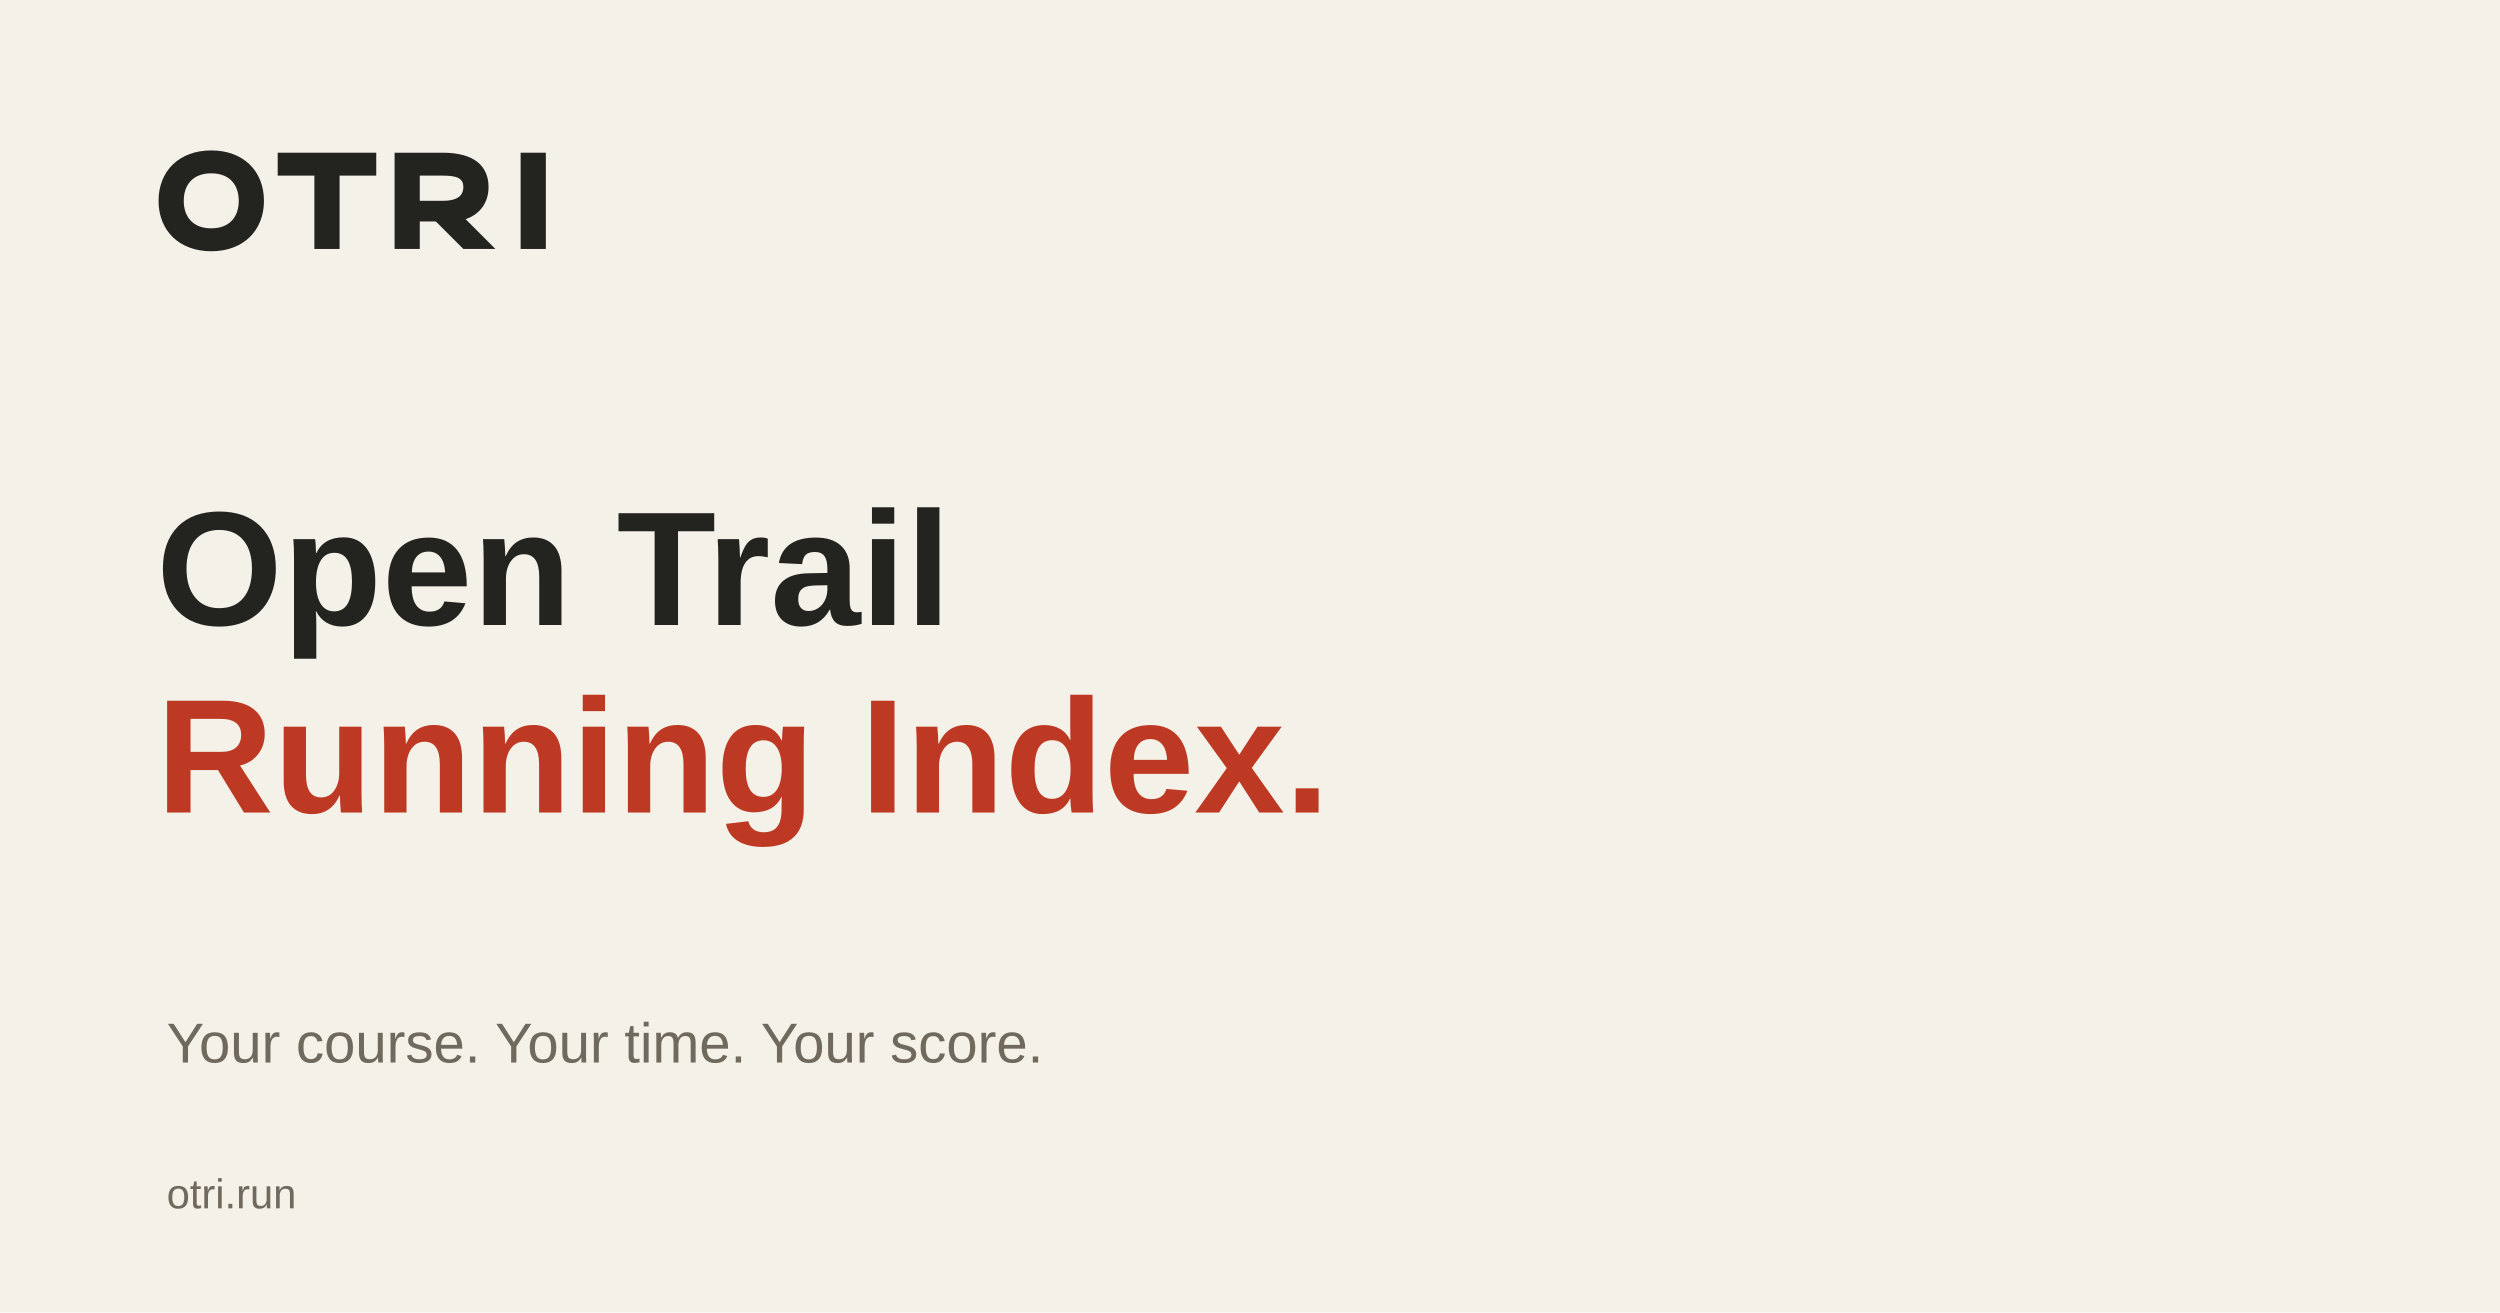
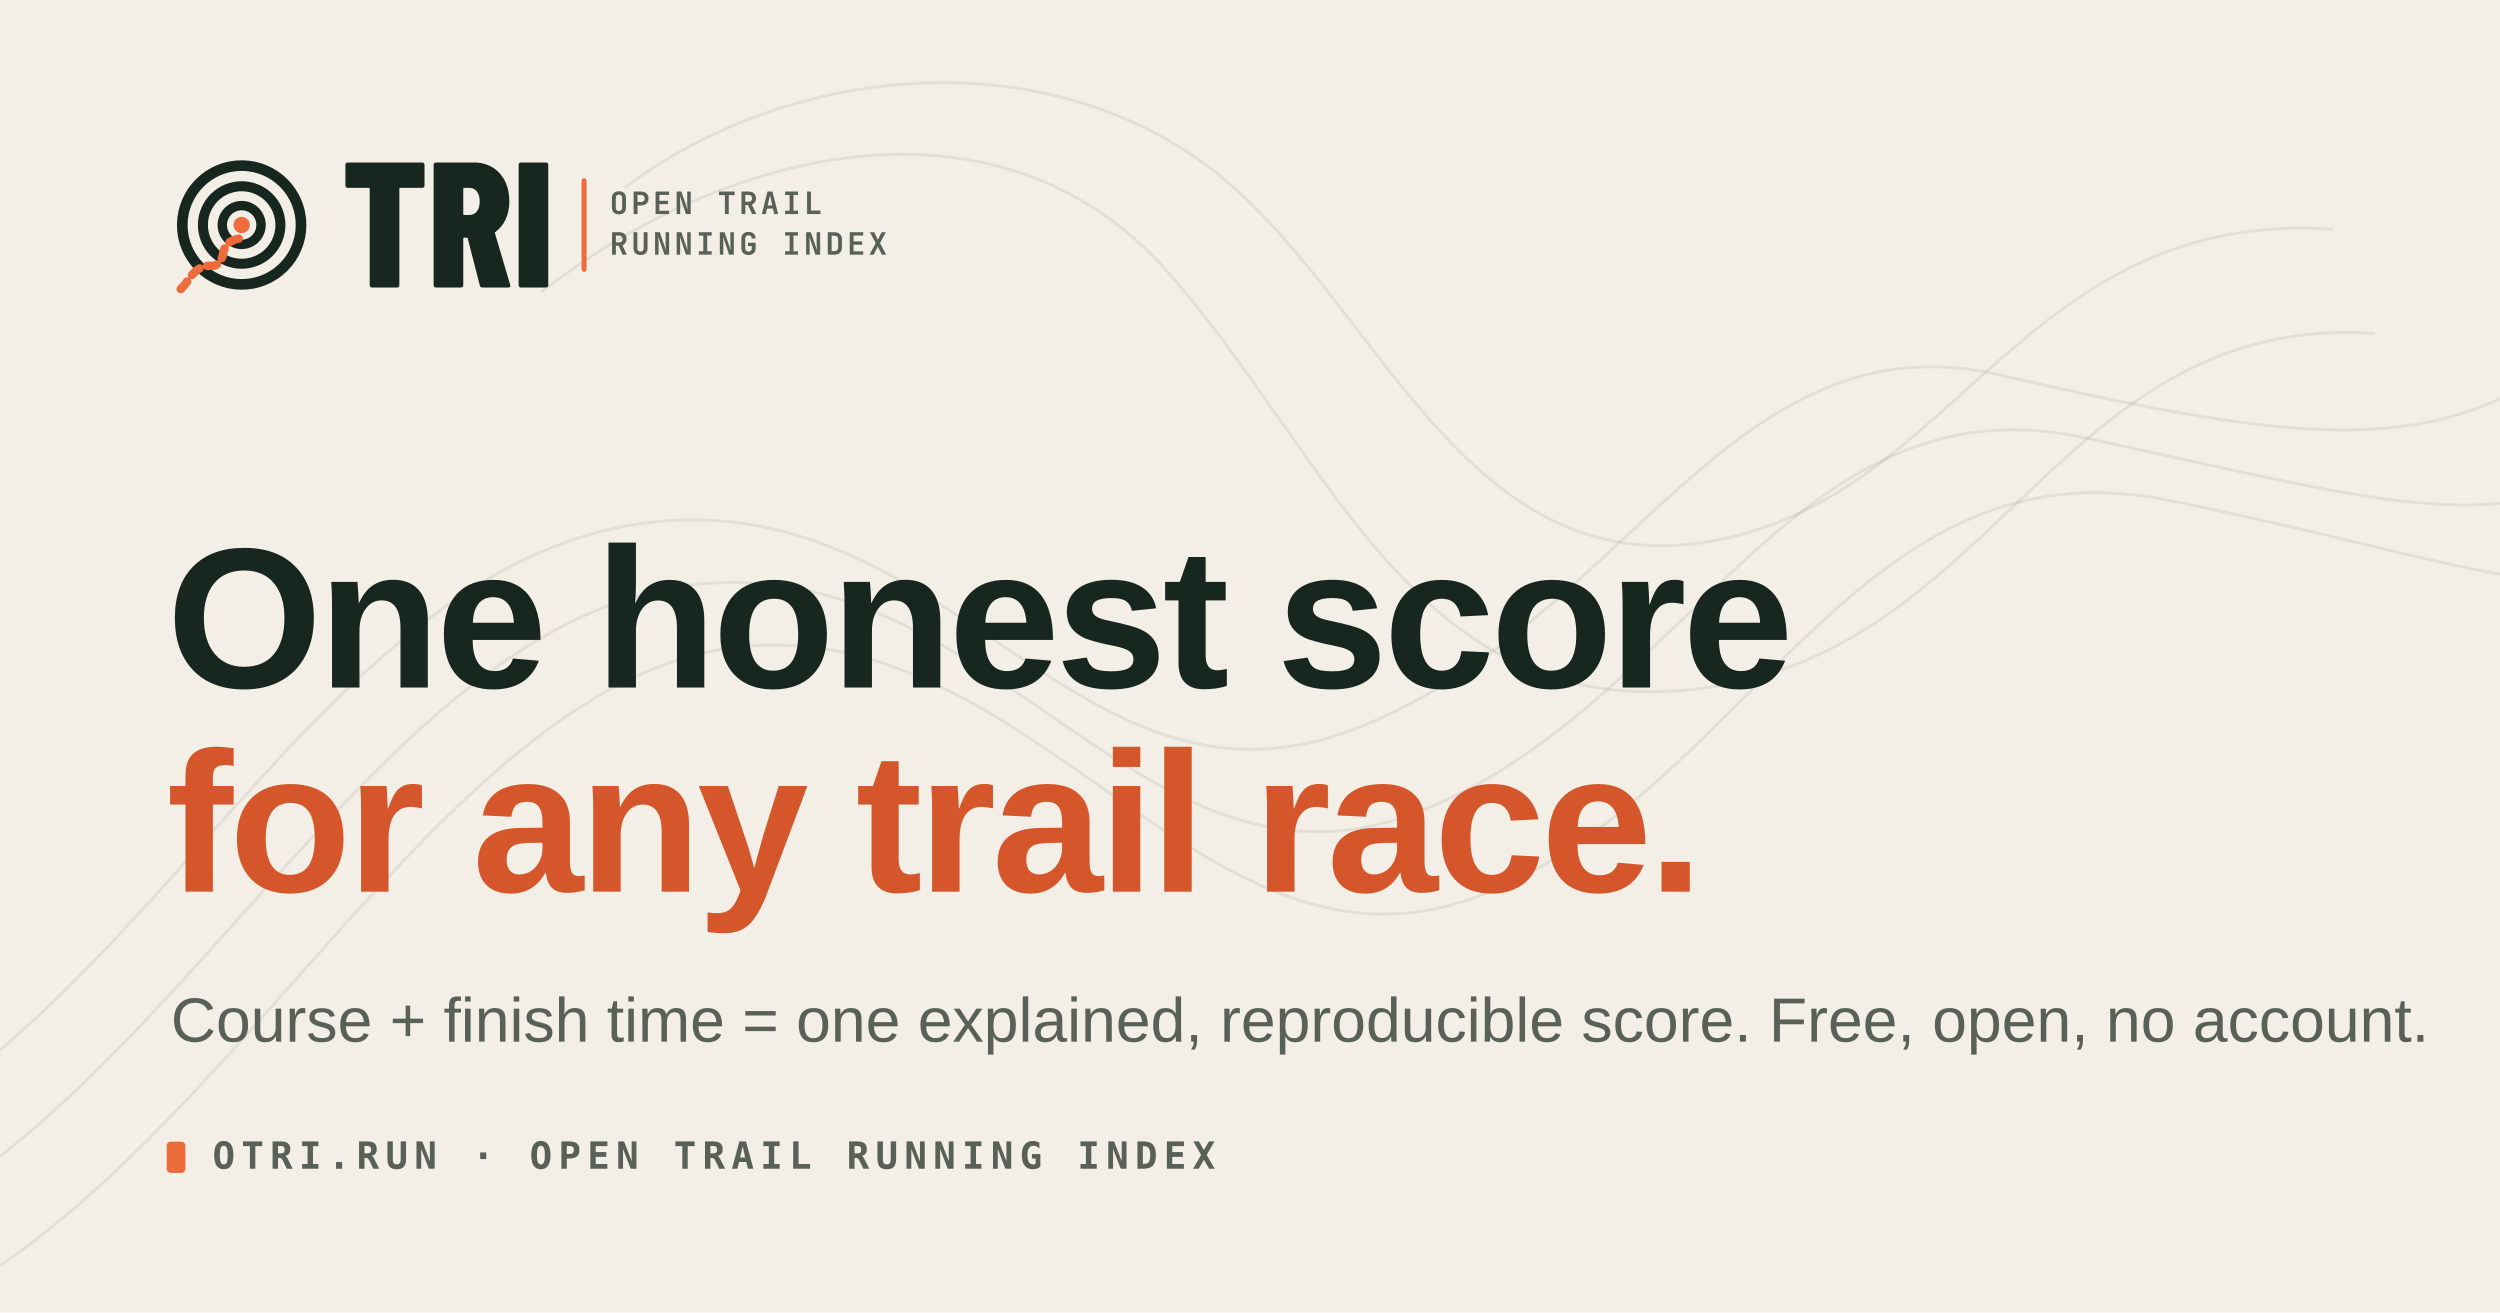
<svg xmlns="http://www.w3.org/2000/svg" viewBox="0 0 1200 630" width="1200" height="630" role="img" aria-label="OTRI — Open Trail Running Index">
-   <rect width="1200" height="630" fill="#f4f1e8" />
-   <g transform="translate(75 70) scale(1.1)">
-     <path d="M24 2C10 2 1 11 1 24s9 22 23 22 23-9 23-22S38 2 24 2Zm0 10c8 0 12 5 12 12s-4 12-12 12-12-5-12-12 4-12 12-12Z" fill="#23231f" fill-rule="evenodd" />
-     <path d="M53 3h43v10H80v32H69V13H53Z" fill="#23231f" fill-rule="evenodd" />
-     <path d="M104 3h21c14 0 20 6 20 15 0 7-4 12-10 14l13 13h-14l-12-12h-7v12h-11V3Zm11 10v11h10c6 0 9-2 9-6s-3-5-9-5h-10Z" fill="#23231f" fill-rule="evenodd" />
-     <path d="M159 3h11v42h-11Z" fill="#23231f" fill-rule="evenodd" />
+   <rect width="1200" height="630" fill="#f3efe6" />
+   <g fill="none" stroke="#17261f" stroke-opacity=".08" stroke-width="1.4">
+     <path d="M-20 520c120-90 200-260 340-270s200 150 330 100 180-200 310-170 200 40 260 0" />
+     <path d="M-20 570c130-90 220-280 360-290s210 160 340 110 180-210 320-180 200 50 260 10" />
+     <path d="M-20 620c140-80 240-300 380-310s220 170 350 120 180-220 330-190 200 60 260 20" />
+     <path d="M300 90c80-60 200-70 280-10s120 200 240 180 150-160 300-150" />
+     <path d="M260 140c90-70 220-100 300-10s120 220 260 200 170-180 320-170" />
  </g>
-   <text x="75" y="300" font-family="Arial,sans-serif" font-size="78" font-weight="bold" fill="#23231f">Open Trail</text>
-   <text x="75" y="390" font-family="Arial,sans-serif" font-size="78" font-weight="bold" fill="#bd3924">Running Index.</text>
-   <text x="80" y="510" font-family="Arial,sans-serif" font-size="27" fill="#70695d">Your course. Your time. Your score.</text>
-   <text x="80" y="580" font-family="Arial,sans-serif" font-size="20" fill="#70695d">otri.run</text>
+   <g transform="translate(80 72) scale(1.5)">
+     <g transform="translate(0 0) scale(1)">
+       <circle cx="24" cy="24" r="19" fill="none" stroke="#17261f" stroke-width="3.4" pathLength="360" stroke-dasharray="314 46" transform="rotate(158 24 24)" stroke-linecap="round" />
+       <circle cx="24" cy="24" r="12.4" fill="none" stroke="#17261f" stroke-width="3.2" pathLength="360" stroke-dasharray="312 48" transform="rotate(164 24 24)" stroke-linecap="round" />
+       <circle cx="24" cy="24" r="6.2" fill="none" stroke="#17261f" stroke-width="3" pathLength="360" stroke-dasharray="300 60" transform="rotate(170 24 24)" stroke-linecap="round" />
+       <path d="M4.5 44.5c2.6-2.4 3.2-5.2 6.4-6.8 3-1.5 4.1 0.4 6-1.8 1.7-2 0.6-4.4 3.1-6.3 1.6-1.2 3-1 4-1.6" fill="none" stroke="#ee6b3b" stroke-width="2.7" stroke-linecap="round" stroke-linejoin="round" stroke-dasharray="3.2 2.6" />
+       <circle cx="24" cy="24" r="2.6" fill="#ee6b3b" />
+     </g>
+     <path transform="translate(56 0)" d="M26.51 4.69V11.43Q26.51 11.71 26.31 11.91Q26.11 12.11 25.83 12.11H18.74Q18.46 12.11 18.46 12.4V43.31Q18.46 43.6 18.26 43.8Q18.06 44 17.77 44H9.66Q9.37 44 9.17 43.8Q8.97 43.6 8.97 43.31V12.4Q8.97 12.11 8.69 12.11H1.89Q1.6 12.11 1.4 11.91Q1.2 11.71 1.2 11.43V4.69Q1.2 4.4 1.4 4.2Q1.6 4 1.89 4H25.83Q26.11 4 26.31 4.2Q26.51 4.4 26.51 4.69ZM44.23 43.43 40.34 28.29Q40.29 28.06 40.06 28.06H39.2Q38.91 28.06 38.91 28.34V43.31Q38.91 43.6 38.71 43.8Q38.51 44 38.23 44H30.11Q29.83 44 29.63 43.8Q29.43 43.6 29.43 43.31V4.69Q29.43 4.4 29.63 4.2Q29.83 4 30.11 4H42.4Q45.71 4 48.29 5.57Q50.86 7.14 52.26 9.97Q53.66 12.8 53.66 16.4Q53.66 19.6 52.49 22.14Q51.31 24.69 49.2 26.23Q49.09 26.29 49.03 26.37Q48.97 26.46 49.03 26.57L53.94 43.2L54 43.43Q54 44 53.37 44H45.03Q44.4 44 44.23 43.43ZM38.91 12.4V20.51Q38.91 20.8 39.2 20.8H40.8Q42.34 20.8 43.26 19.66Q44.17 18.51 44.17 16.51Q44.17 14.4 43.26 13.26Q42.34 12.11 40.8 12.11H39.2Q38.91 12.11 38.91 12.4ZM56.63 43.31V4.69Q56.63 4.4 56.83 4.2Q57.03 4 57.31 4H65.43Q65.71 4 65.91 4.2Q66.11 4.4 66.11 4.69V43.31Q66.11 43.6 65.91 43.8Q65.71 44 65.43 44H57.31Q57.03 44 56.83 43.8Q56.63 43.6 56.63 43.31Z" fill="#17261f" />
+     <rect x="132.77" y="9" width="1.6" height="30" rx=".8" fill="#ee6b3b" />
+     <g transform="translate(141.77 0)" fill="#586057">
+       <path d="M2.96 20.6Q2.27 20.6 1.76 20.34Q1.26 20.08 0.98 19.6Q0.71 19.12 0.71 18.47V15.33Q0.71 14.68 0.98 14.2Q1.26 13.72 1.76 13.46Q2.27 13.2 2.96 13.2Q3.66 13.2 4.16 13.46Q4.66 13.72 4.94 14.2Q5.21 14.68 5.21 15.33V18.47Q5.21 19.12 4.94 19.6Q4.66 20.08 4.16 20.34Q3.66 20.6 2.96 20.6ZM2.96 19.52Q3.46 19.52 3.72 19.24Q3.98 18.97 3.98 18.47V15.33Q3.98 14.82 3.72 14.55Q3.47 14.28 2.96 14.28Q2.46 14.28 2.2 14.55Q1.94 14.82 1.94 15.33V18.47Q1.94 18.97 2.2 19.24Q2.46 19.52 2.96 19.52ZM7.66 20.5V13.3H10.06Q10.78 13.3 11.32 13.57Q11.85 13.85 12.15 14.35Q12.44 14.84 12.44 15.52Q12.44 16.18 12.15 16.68Q11.85 17.19 11.32 17.46Q10.78 17.74 10.06 17.74H8.9V20.5ZM8.9 16.63H10.06Q10.58 16.63 10.89 16.32Q11.2 16.02 11.2 15.52Q11.2 15.01 10.89 14.71Q10.58 14.41 10.06 14.41H8.9ZM14.68 20.5V13.3H18.99V14.37H15.89V16.25H18.65V17.32H15.89V19.43H18.99V20.5ZM21.43 20.5V13.3H22.93L24.93 19.12Q24.91 18.8 24.87 18.37Q24.84 17.94 24.82 17.5Q24.8 17.05 24.8 16.71V13.3H25.92V20.5H24.41L22.43 14.68Q22.45 14.96 22.48 15.37Q22.5 15.77 22.52 16.2Q22.54 16.62 22.54 16.98V20.5ZM36.86 20.5V14.44H34.98V13.3H39.98V14.44H38.1V20.5ZM42.18 20.5V13.3H44.46Q45.17 13.3 45.7 13.56Q46.23 13.83 46.52 14.31Q46.82 14.79 46.82 15.44Q46.82 16.15 46.46 16.69Q46.1 17.23 45.49 17.46L46.92 20.5H45.54L44.29 17.64H43.4V20.5ZM43.4 16.56H44.46Q44.97 16.56 45.27 16.27Q45.57 15.98 45.57 15.48Q45.57 14.97 45.27 14.67Q44.97 14.38 44.46 14.38H43.4ZM48.68 20.5 50.49 13.3H52.08L53.9 20.5H52.64L52.24 18.75H50.34L49.94 20.5ZM50.55 17.75H52.02L51.59 15.81Q51.48 15.33 51.4 14.94Q51.32 14.55 51.29 14.37Q51.26 14.55 51.18 14.94Q51.11 15.33 51 15.8ZM56.12 20.5V19.41H57.57V14.39H56.12V13.3H60.26V14.39H58.81V19.41H60.26V20.5ZM63.16 20.5V13.3H64.39V19.36H67.44V20.5Z" />
+       <path d="M0.75 33.5V26.3H3.03Q3.75 26.3 4.28 26.56Q4.81 26.83 5.1 27.31Q5.39 27.79 5.39 28.44Q5.39 29.15 5.04 29.69Q4.68 30.23 4.07 30.46L5.49 33.5H4.12L2.86 30.64H1.98V33.5ZM1.98 29.56H3.03Q3.55 29.56 3.85 29.27Q4.15 28.98 4.15 28.48Q4.15 27.97 3.85 27.67Q3.55 27.38 3.03 27.38H1.98ZM9.86 33.6Q8.81 33.6 8.21 33.02Q7.62 32.44 7.62 31.45V26.3H8.85V31.44Q8.85 31.95 9.11 32.24Q9.37 32.52 9.86 32.52Q10.35 32.52 10.61 32.24Q10.87 31.95 10.87 31.44V26.3H12.11V31.45Q12.11 32.44 11.52 33.02Q10.93 33.6 9.86 33.6ZM14.52 33.5V26.3H16.02L18.03 32.12Q18 31.8 17.97 31.37Q17.93 30.94 17.91 30.5Q17.89 30.05 17.89 29.71V26.3H19.01V33.5H17.51L15.52 27.68Q15.55 27.96 15.57 28.37Q15.6 28.77 15.62 29.2Q15.64 29.62 15.64 29.98V33.5ZM21.43 33.5V26.3H22.93L24.93 32.12Q24.91 31.8 24.87 31.37Q24.84 30.94 24.82 30.5Q24.8 30.05 24.8 29.71V26.3H25.92V33.5H24.41L22.43 27.68Q22.45 27.96 22.48 28.37Q22.5 28.77 22.52 29.2Q22.54 29.62 22.54 29.98V33.5ZM28.51 33.5V32.41H29.95V27.39H28.51V26.3H32.64V27.39H31.2V32.41H32.64V33.5ZM35.24 33.5V26.3H36.74L38.74 32.12Q38.71 31.8 38.68 31.37Q38.65 30.94 38.63 30.5Q38.61 30.05 38.61 29.71V26.3H39.72V33.5H38.22L36.24 27.68Q36.26 27.96 36.29 28.37Q36.31 28.77 36.33 29.2Q36.35 29.62 36.35 29.98V33.5ZM44.43 33.6Q43.73 33.6 43.22 33.34Q42.7 33.08 42.42 32.6Q42.13 32.12 42.13 31.47V28.33Q42.13 27.67 42.42 27.2Q42.7 26.72 43.22 26.46Q43.73 26.2 44.43 26.2Q45.12 26.2 45.63 26.46Q46.14 26.73 46.42 27.2Q46.71 27.68 46.71 28.33H45.47Q45.47 27.82 45.2 27.55Q44.92 27.28 44.42 27.28Q43.92 27.28 43.64 27.55Q43.36 27.82 43.36 28.33V31.47Q43.36 31.97 43.64 32.25Q43.92 32.52 44.42 32.52Q44.92 32.52 45.2 32.25Q45.47 31.97 45.47 31.47V30.74H44.24V29.67H46.71V31.47Q46.71 32.11 46.42 32.59Q46.14 33.07 45.63 33.34Q45.12 33.6 44.43 33.6ZM56.12 33.5V32.41H57.57V27.39H56.12V26.3H60.26V27.39H58.81V32.41H60.26V33.5ZM62.85 33.5V26.3H64.35L66.36 32.12Q66.33 31.8 66.3 31.37Q66.26 30.94 66.24 30.5Q66.22 30.05 66.22 29.71V26.3H67.34V33.5H65.84L63.85 27.68Q63.88 27.96 63.9 28.37Q63.93 28.77 63.95 29.2Q63.97 29.62 63.97 29.98V33.5ZM69.78 33.5V26.3H71.92Q72.65 26.3 73.19 26.58Q73.72 26.86 74.02 27.36Q74.32 27.86 74.32 28.55V31.24Q74.32 31.92 74.02 32.43Q73.72 32.94 73.19 33.22Q72.65 33.5 71.92 33.5ZM71.02 32.36H71.92Q72.46 32.36 72.77 32.06Q73.09 31.76 73.09 31.24V28.55Q73.09 28.04 72.77 27.74Q72.46 27.44 71.92 27.44H71.02ZM76.82 33.5V26.3H81.13V27.37H78.03V29.25H80.79V30.32H78.03V32.43H81.13V33.5ZM83.13 33.5 85.12 29.81 83.25 26.3H84.63L85.53 28.11Q85.63 28.3 85.71 28.49Q85.79 28.67 85.83 28.76Q85.86 28.67 85.94 28.49Q86.02 28.3 86.11 28.11L87.03 26.3H88.37L86.5 29.79L88.49 33.5H87.11L86.09 31.51Q86 31.32 85.92 31.13Q85.83 30.94 85.79 30.83Q85.75 30.94 85.67 31.12Q85.59 31.31 85.49 31.51L84.47 33.5Z" />
+     </g>
+   </g>
+   <text x="80" y="330" font-family="Barlow Condensed, Arial Narrow, Arial, sans-serif" font-size="96" font-weight="800" letter-spacing="-2" fill="#17261f">One honest score</text>
+   <text x="80" y="428" font-family="Barlow Condensed, Arial Narrow, Arial, sans-serif" font-size="96" font-weight="800" letter-spacing="-2" fill="#d4562a">for any trail race.</text>
+   <text x="82" y="500" font-family="Barlow, Segoe UI, Arial, sans-serif" font-size="30" fill="#586057">Course + finish time = one explained, reproducible score. Free, open, no account.</text>
+   <rect x="80" y="548" width="9" height="15" rx="2" fill="#ee6b3b" />
+   <text x="102" y="561" font-family="JetBrains Mono, Consolas, monospace" font-size="18" font-weight="700" letter-spacing="3" fill="#586057">OTRI.RUN · OPEN TRAIL RUNNING INDEX</text>
</svg>
